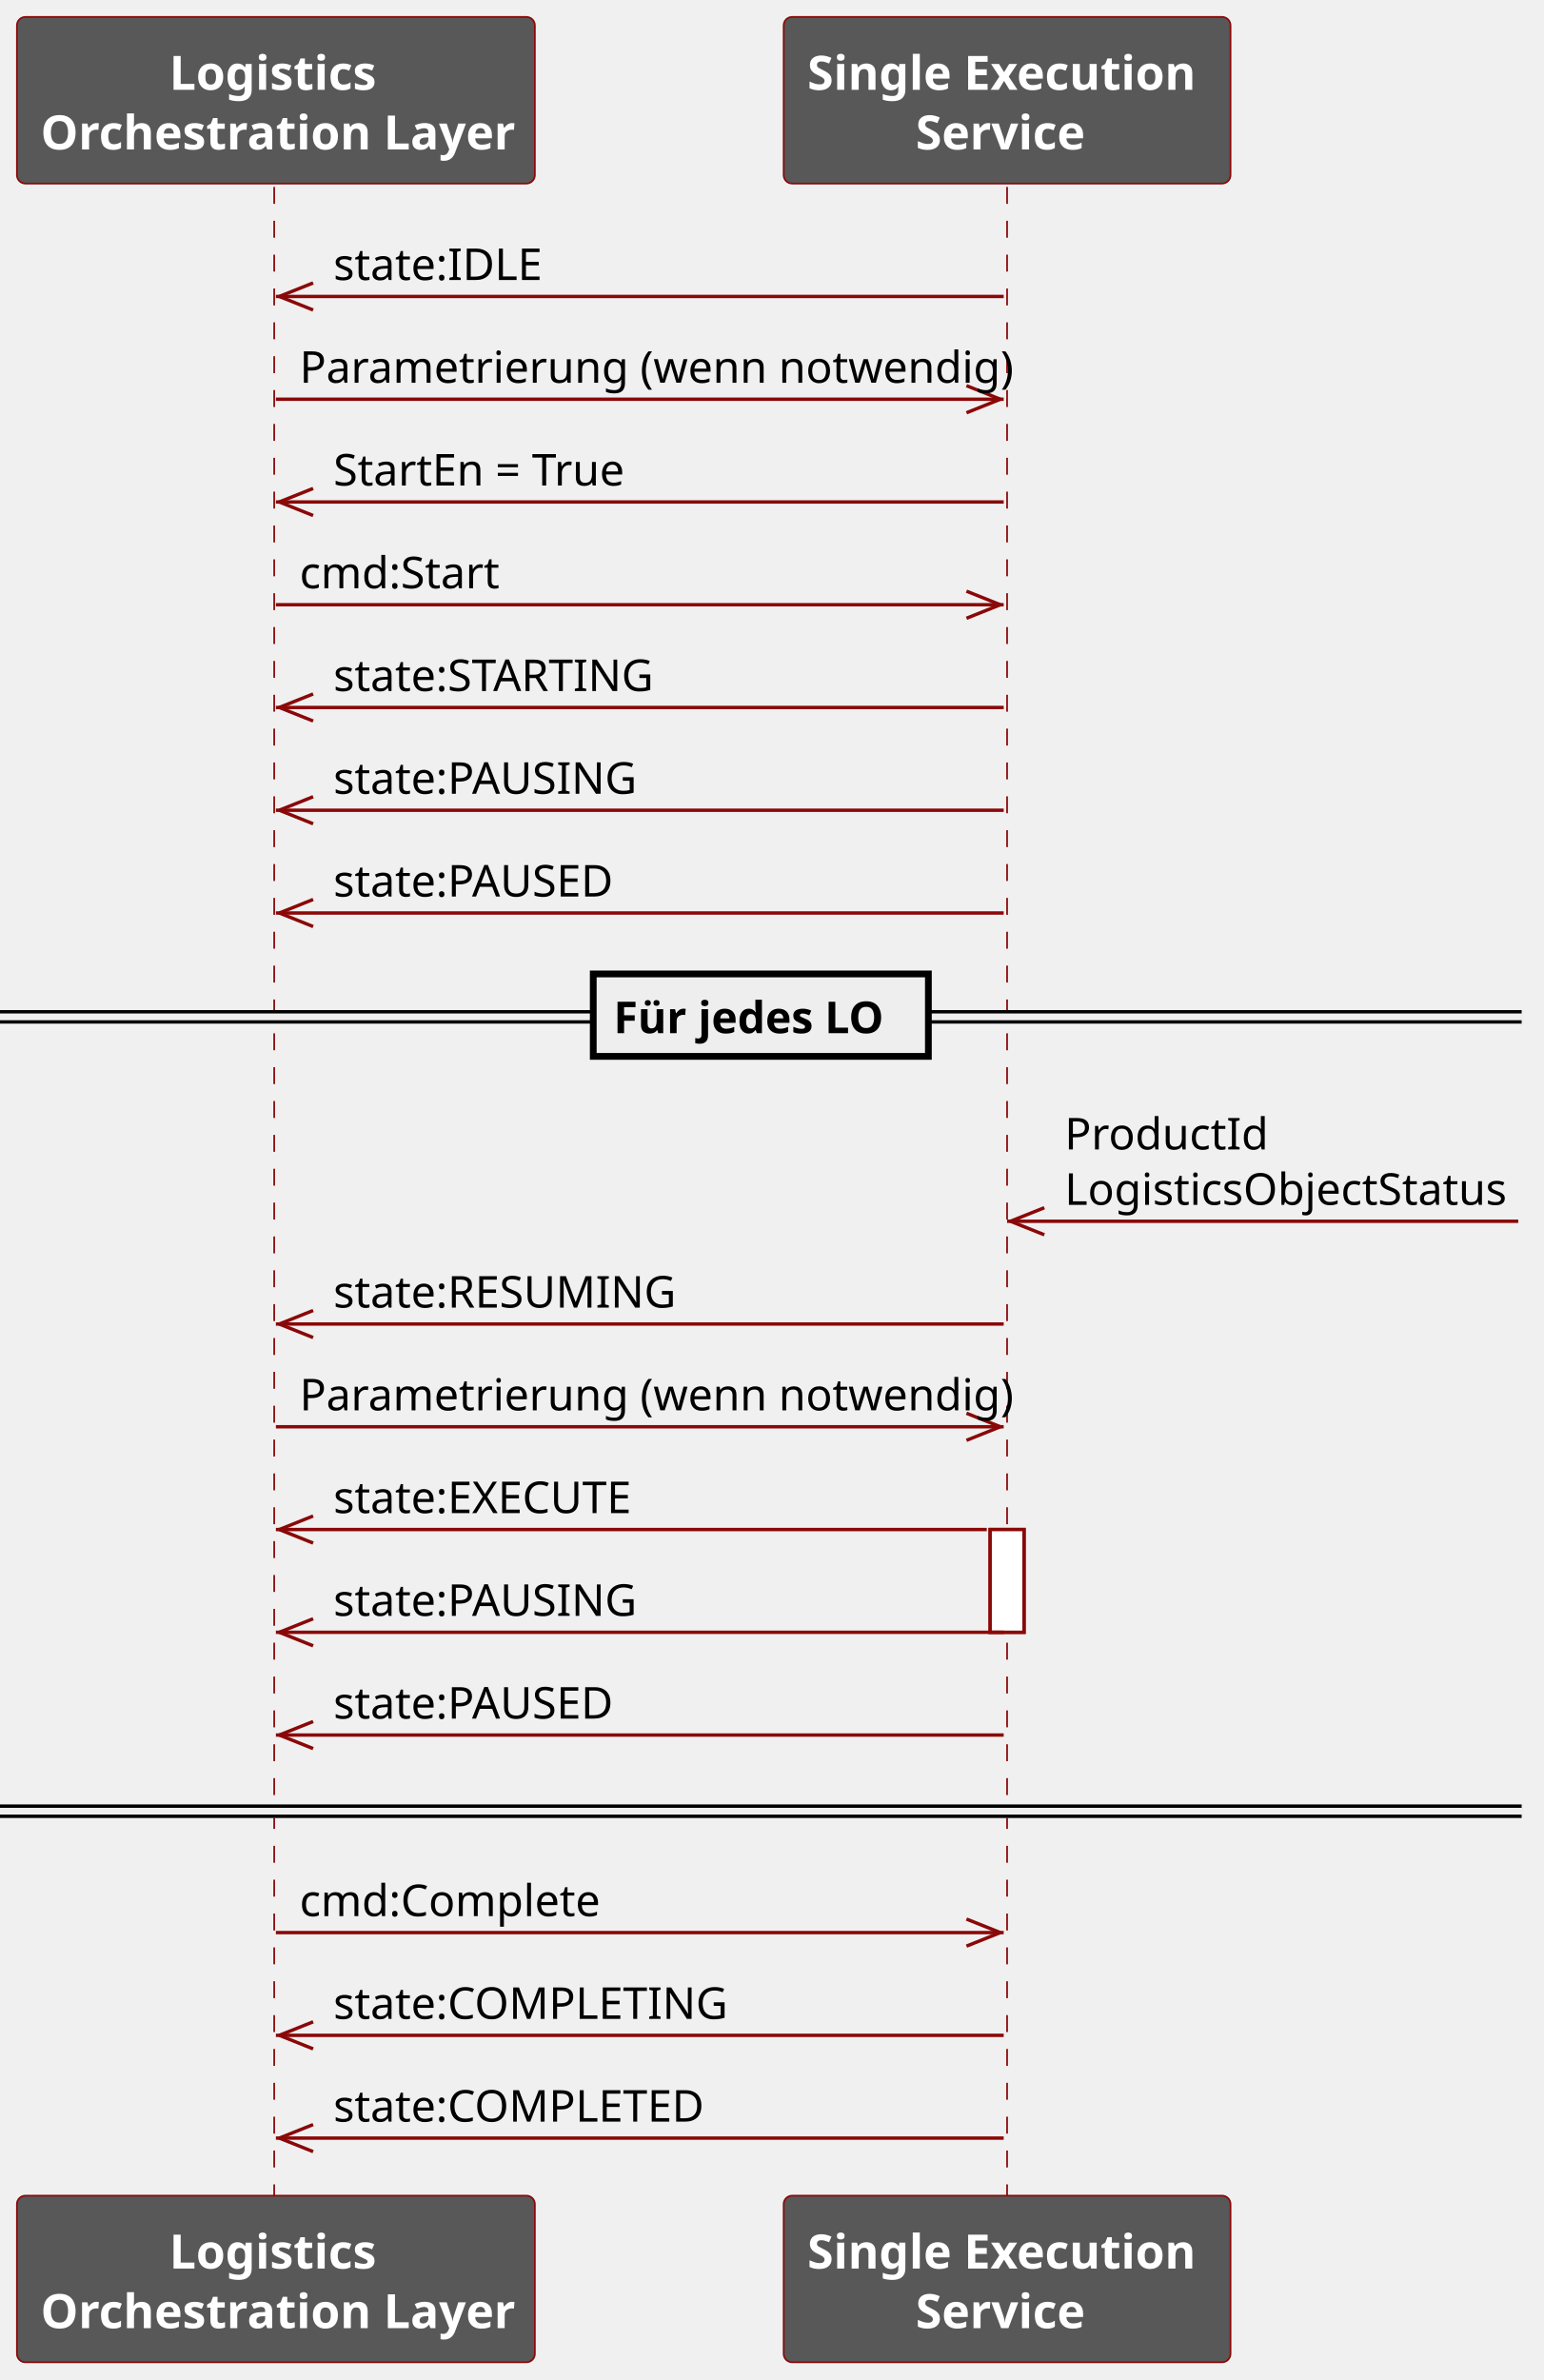
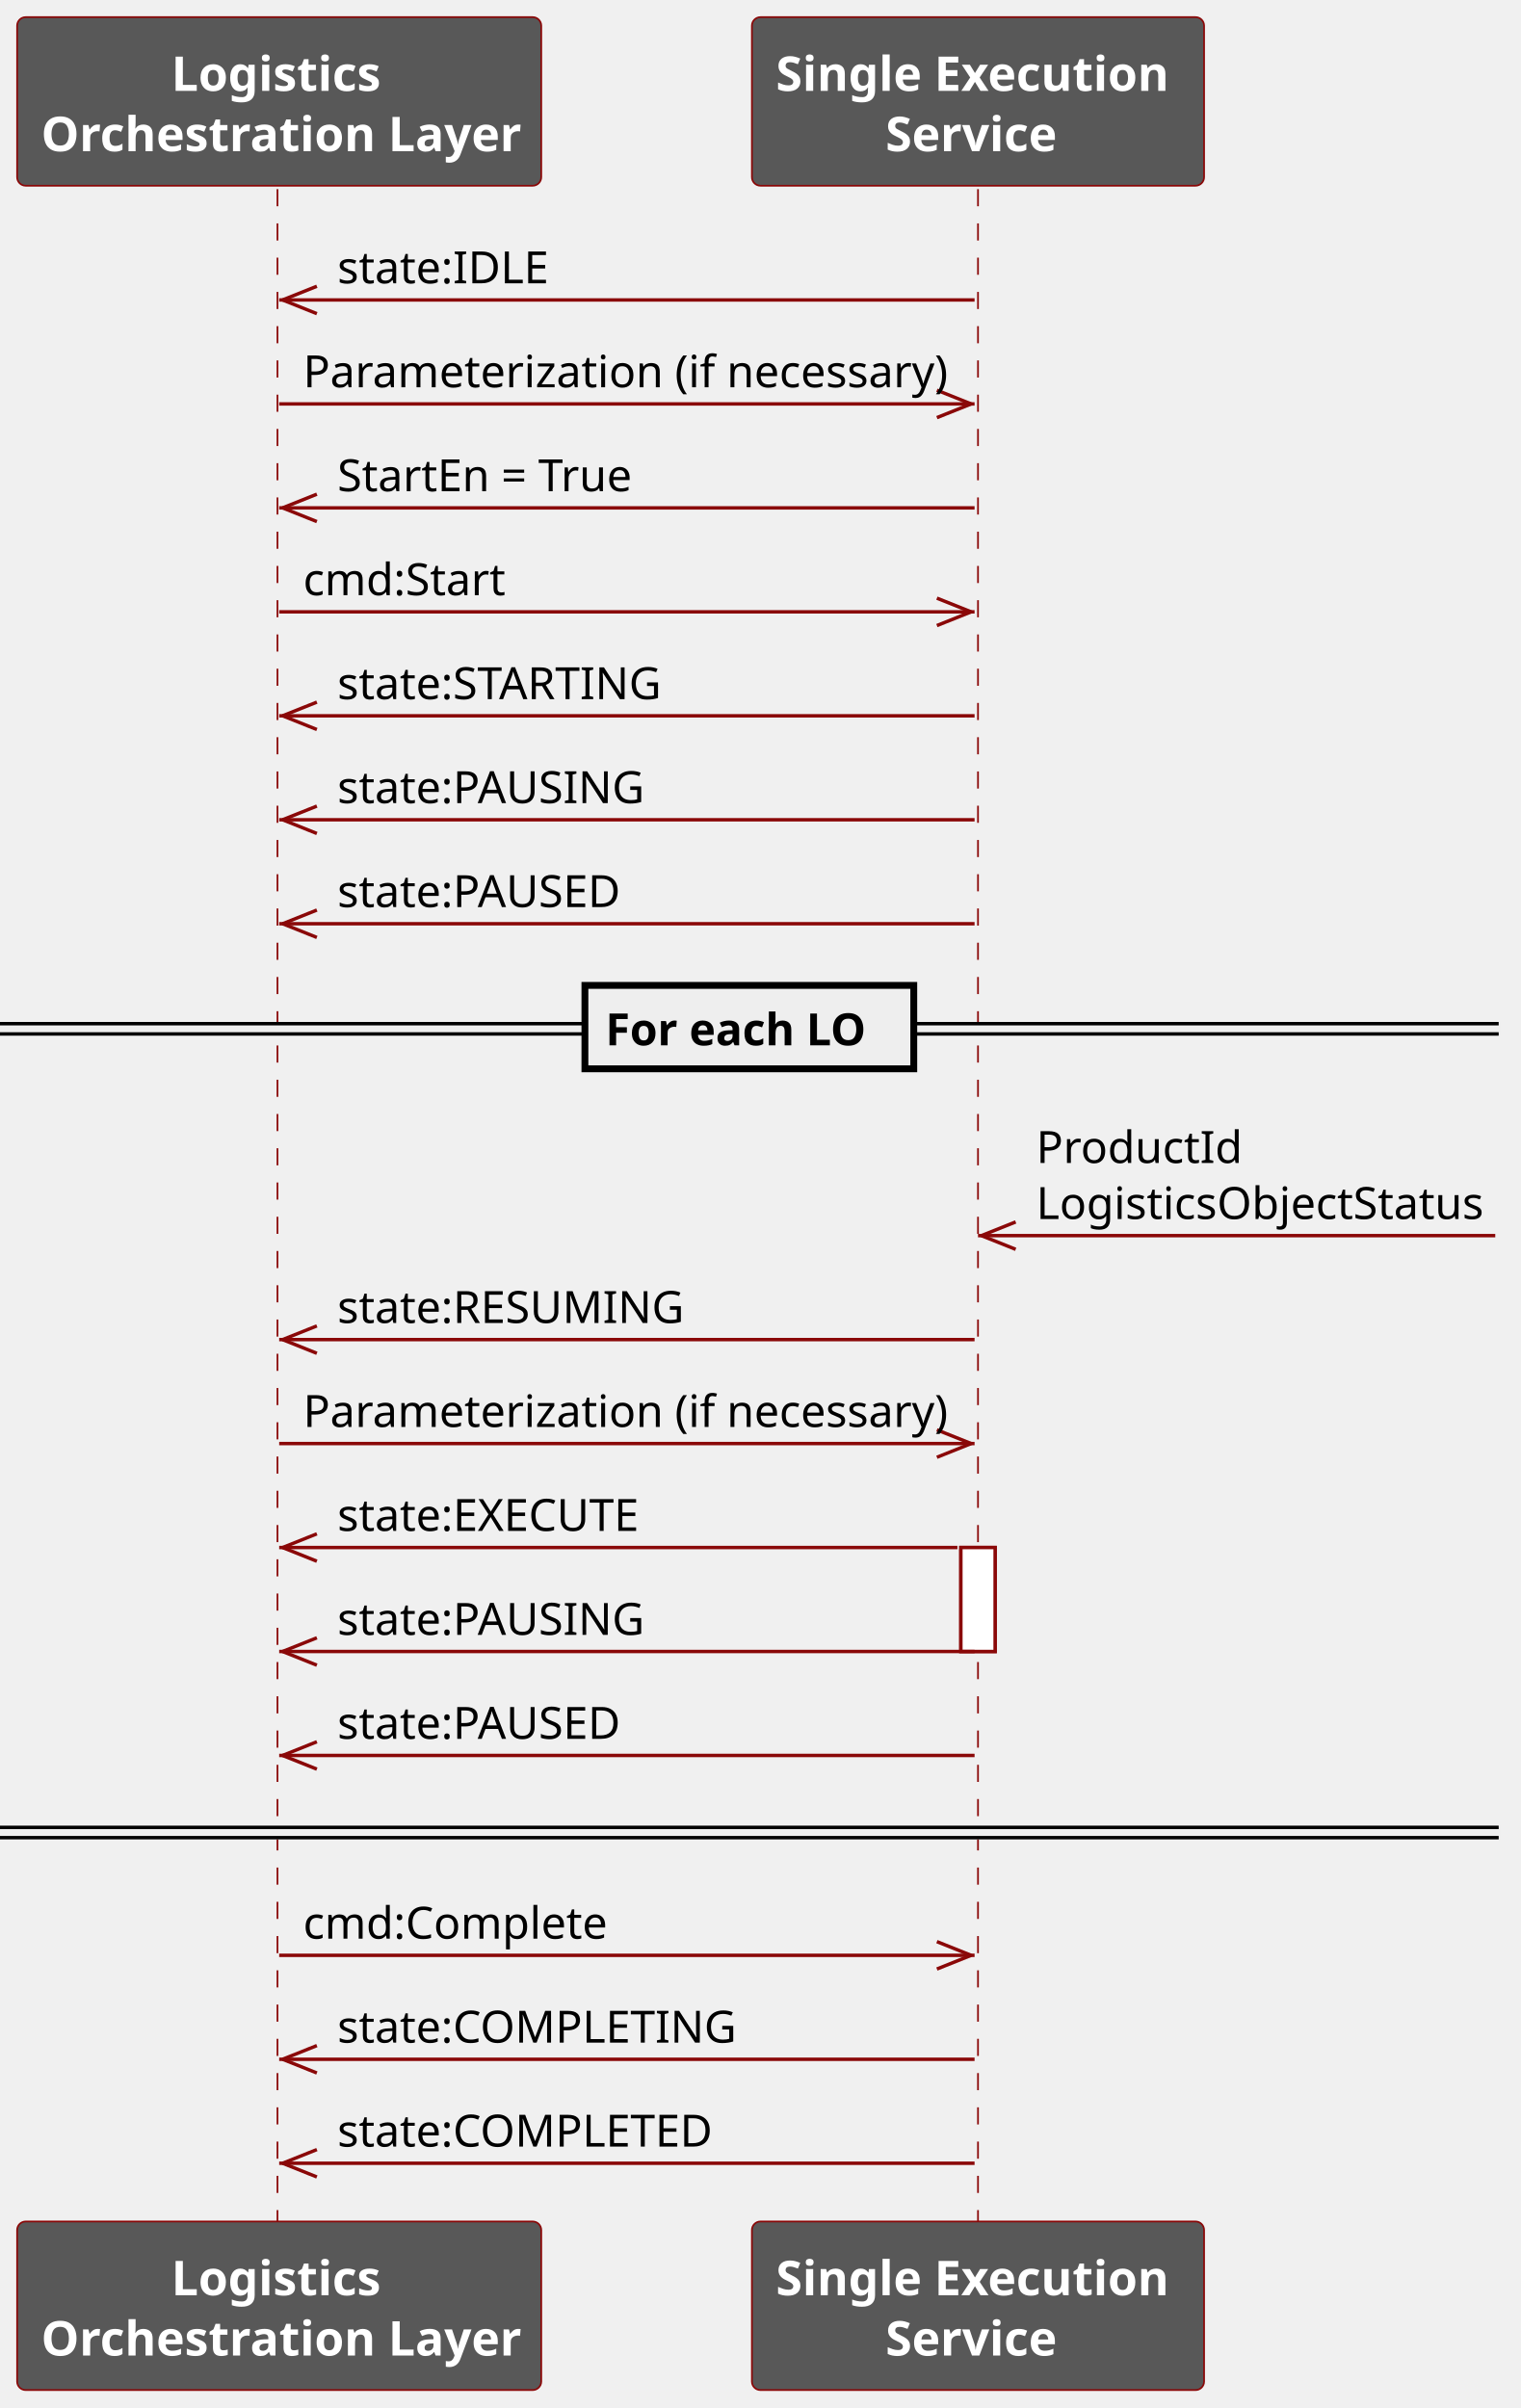
- <svg xmlns="http://www.w3.org/2000/svg" contentStyleType="text/css" height="703px" preserveAspectRatio="none" style="width:456px;height:703px;background:#FFFFFF;" version="1.1" viewBox="0 0 456 703" width="456px" zoomAndPan="magnify">
+ <svg xmlns="http://www.w3.org/2000/svg" contentStyleType="text/css" height="703px" preserveAspectRatio="none" style="width:444px;height:703px;background:#FFFFFF;" version="1.1" viewBox="0 0 444 703" width="444px" zoomAndPan="magnify">
  <defs />
  <g>
-     <rect fill="#FFFFFF" height="30.352" style="stroke:#8A0808;stroke-width:1.0;" width="10" x="292.5" y="451.789" />
+     <rect fill="#FFFFFF" height="30.352" style="stroke:#8A0808;stroke-width:1.0;" width="10" x="280.5" y="451.789" />
    <line style="stroke:#8A0808;stroke-width:0.5;stroke-dasharray:5.0,5.0;" x1="81" x2="81" y1="55.219" y2="649.547" />
-     <line style="stroke:#8A0808;stroke-width:0.5;stroke-dasharray:5.0,5.0;" x1="297.5" x2="297.5" y1="55.219" y2="649.547" />
+     <line style="stroke:#8A0808;stroke-width:0.5;stroke-dasharray:5.0,5.0;" x1="285.5" x2="285.5" y1="55.219" y2="649.547" />
    <rect fill="#585858" height="49.219" rx="2.5" ry="2.5" style="stroke:#8A0808;stroke-width:0.5;" width="153" x="5" y="5" />
    <text fill="#FFFFFF" font-family="sans-serif" font-size="14" font-weight="bold" lengthAdjust="spacing" textLength="63" x="50" y="26.533">Logistics</text>
    <text fill="#FFFFFF" font-family="sans-serif" font-size="14" font-weight="bold" lengthAdjust="spacing" textLength="139" x="12" y="44.143">Orchestration Layer</text>
    <rect fill="#585858" height="49.219" rx="2.5" ry="2.5" style="stroke:#8A0808;stroke-width:0.5;" width="153" x="5" y="648.547" />
    <text fill="#FFFFFF" font-family="sans-serif" font-size="14" font-weight="bold" lengthAdjust="spacing" textLength="63" x="50" y="670.08">Logistics</text>
    <text fill="#FFFFFF" font-family="sans-serif" font-size="14" font-weight="bold" lengthAdjust="spacing" textLength="139" x="12" y="687.689">Orchestration Layer</text>
-     <rect fill="#585858" height="49.219" rx="2.5" ry="2.5" style="stroke:#8A0808;stroke-width:0.5;" width="132" x="231.5" y="5" />
-     <text fill="#FFFFFF" font-family="sans-serif" font-size="14" font-weight="bold" lengthAdjust="spacing" textLength="118" x="238.5" y="26.533">Single Execution</text>
-     <text fill="#FFFFFF" font-family="sans-serif" font-size="14" font-weight="bold" lengthAdjust="spacing" textLength="54" x="270.5" y="44.143">Service</text>
-     <rect fill="#585858" height="49.219" rx="2.5" ry="2.5" style="stroke:#8A0808;stroke-width:0.5;" width="132" x="231.5" y="648.547" />
-     <text fill="#FFFFFF" font-family="sans-serif" font-size="14" font-weight="bold" lengthAdjust="spacing" textLength="118" x="238.5" y="670.08">Single Execution</text>
-     <text fill="#FFFFFF" font-family="sans-serif" font-size="14" font-weight="bold" lengthAdjust="spacing" textLength="54" x="270.5" y="687.689">Service</text>
-     <rect fill="#FFFFFF" height="30.352" style="stroke:#8A0808;stroke-width:1.0;" width="10" x="292.5" y="451.789" />
+     <rect fill="#585858" height="49.219" rx="2.5" ry="2.5" style="stroke:#8A0808;stroke-width:0.5;" width="132" x="219.5" y="5" />
+     <text fill="#FFFFFF" font-family="sans-serif" font-size="14" font-weight="bold" lengthAdjust="spacing" textLength="118" x="226.5" y="26.533">Single Execution</text>
+     <text fill="#FFFFFF" font-family="sans-serif" font-size="14" font-weight="bold" lengthAdjust="spacing" textLength="54" x="258.5" y="44.143">Service</text>
+     <rect fill="#585858" height="49.219" rx="2.5" ry="2.5" style="stroke:#8A0808;stroke-width:0.5;" width="132" x="219.5" y="648.547" />
+     <text fill="#FFFFFF" font-family="sans-serif" font-size="14" font-weight="bold" lengthAdjust="spacing" textLength="118" x="226.5" y="670.08">Single Execution</text>
+     <text fill="#FFFFFF" font-family="sans-serif" font-size="14" font-weight="bold" lengthAdjust="spacing" textLength="54" x="258.5" y="687.689">Service</text>
+     <rect fill="#FFFFFF" height="30.352" style="stroke:#8A0808;stroke-width:1.0;" width="10" x="280.5" y="451.789" />
    <line style="stroke:#8A0808;stroke-width:1.0;" x1="82.5" x2="92.5" y1="87.57" y2="83.57" />
    <line style="stroke:#8A0808;stroke-width:1.0;" x1="82.5" x2="92.5" y1="87.57" y2="91.57" />
-     <line style="stroke:#8A0808;stroke-width:1.0;" x1="81.5" x2="296.5" y1="87.57" y2="87.57" />
+     <line style="stroke:#8A0808;stroke-width:1.0;" x1="81.5" x2="284.5" y1="87.57" y2="87.57" />
    <text fill="#000000" font-family="sans-serif" font-size="13" lengthAdjust="spacing" textLength="61" x="98.5" y="82.714">state:IDLE</text>
-     <line style="stroke:#8A0808;stroke-width:1.0;" x1="295.5" x2="285.5" y1="117.922" y2="113.922" />
-     <line style="stroke:#8A0808;stroke-width:1.0;" x1="295.5" x2="285.5" y1="117.922" y2="121.922" />
-     <line style="stroke:#8A0808;stroke-width:1.0;" x1="81.5" x2="296.5" y1="117.922" y2="117.922" />
-     <text fill="#000000" font-family="sans-serif" font-size="13" lengthAdjust="spacing" textLength="192" x="88.5" y="113.065">Parametrierung (wenn notwendig)</text>
+     <line style="stroke:#8A0808;stroke-width:1.0;" x1="283.5" x2="273.5" y1="117.922" y2="113.922" />
+     <line style="stroke:#8A0808;stroke-width:1.0;" x1="283.5" x2="273.5" y1="117.922" y2="121.922" />
+     <line style="stroke:#8A0808;stroke-width:1.0;" x1="81.5" x2="284.5" y1="117.922" y2="117.922" />
+     <text fill="#000000" font-family="sans-serif" font-size="13" lengthAdjust="spacing" textLength="180" x="88.5" y="113.065">Parameterization (if necessary)</text>
    <line style="stroke:#8A0808;stroke-width:1.0;" x1="82.5" x2="92.5" y1="148.273" y2="144.273" />
    <line style="stroke:#8A0808;stroke-width:1.0;" x1="82.5" x2="92.5" y1="148.273" y2="152.273" />
-     <line style="stroke:#8A0808;stroke-width:1.0;" x1="81.5" x2="296.5" y1="148.273" y2="148.273" />
+     <line style="stroke:#8A0808;stroke-width:1.0;" x1="81.5" x2="284.5" y1="148.273" y2="148.273" />
    <text fill="#000000" font-family="sans-serif" font-size="13" lengthAdjust="spacing" textLength="85" x="98.5" y="143.417">StartEn = True</text>
-     <line style="stroke:#8A0808;stroke-width:1.0;" x1="295.5" x2="285.5" y1="178.625" y2="174.625" />
-     <line style="stroke:#8A0808;stroke-width:1.0;" x1="295.5" x2="285.5" y1="178.625" y2="182.625" />
-     <line style="stroke:#8A0808;stroke-width:1.0;" x1="81.5" x2="296.5" y1="178.625" y2="178.625" />
+     <line style="stroke:#8A0808;stroke-width:1.0;" x1="283.5" x2="273.5" y1="178.625" y2="174.625" />
+     <line style="stroke:#8A0808;stroke-width:1.0;" x1="283.5" x2="273.5" y1="178.625" y2="182.625" />
+     <line style="stroke:#8A0808;stroke-width:1.0;" x1="81.5" x2="284.5" y1="178.625" y2="178.625" />
    <text fill="#000000" font-family="sans-serif" font-size="13" lengthAdjust="spacing" textLength="57" x="88.5" y="173.769">cmd:Start</text>
    <line style="stroke:#8A0808;stroke-width:1.0;" x1="82.5" x2="92.5" y1="208.977" y2="204.977" />
    <line style="stroke:#8A0808;stroke-width:1.0;" x1="82.5" x2="92.5" y1="208.977" y2="212.977" />
-     <line style="stroke:#8A0808;stroke-width:1.0;" x1="81.5" x2="296.5" y1="208.977" y2="208.977" />
+     <line style="stroke:#8A0808;stroke-width:1.0;" x1="81.5" x2="284.5" y1="208.977" y2="208.977" />
    <text fill="#000000" font-family="sans-serif" font-size="13" lengthAdjust="spacing" textLength="96" x="98.5" y="204.12">state:STARTING</text>
    <line style="stroke:#8A0808;stroke-width:1.0;" x1="82.5" x2="92.5" y1="239.328" y2="235.328" />
    <line style="stroke:#8A0808;stroke-width:1.0;" x1="82.5" x2="92.5" y1="239.328" y2="243.328" />
-     <line style="stroke:#8A0808;stroke-width:1.0;" x1="81.5" x2="296.5" y1="239.328" y2="239.328" />
+     <line style="stroke:#8A0808;stroke-width:1.0;" x1="81.5" x2="284.5" y1="239.328" y2="239.328" />
    <text fill="#000000" font-family="sans-serif" font-size="13" lengthAdjust="spacing" textLength="91" x="98.5" y="234.472">state:PAUSING</text>
    <line style="stroke:#8A0808;stroke-width:1.0;" x1="82.5" x2="92.5" y1="269.68" y2="265.68" />
    <line style="stroke:#8A0808;stroke-width:1.0;" x1="82.5" x2="92.5" y1="269.68" y2="273.68" />
-     <line style="stroke:#8A0808;stroke-width:1.0;" x1="81.5" x2="296.5" y1="269.68" y2="269.68" />
+     <line style="stroke:#8A0808;stroke-width:1.0;" x1="81.5" x2="284.5" y1="269.68" y2="269.68" />
    <text fill="#000000" font-family="sans-serif" font-size="13" lengthAdjust="spacing" textLength="87" x="98.5" y="264.823">state:PAUSED</text>
-     <rect fill="#EEEEEE" height="3" style="stroke:#EEEEEE;stroke-width:1.0;" width="449.5" x="0" y="298.856" />
-     <line style="stroke:#000000;stroke-width:1.0;" x1="0" x2="449.5" y1="298.856" y2="298.856" />
-     <line style="stroke:#000000;stroke-width:1.0;" x1="0" x2="449.5" y1="301.856" y2="301.856" />
-     <rect fill="#EEEEEE" height="24.352" style="stroke:#000000;stroke-width:2.0;" width="99" x="175.25" y="287.68" />
-     <text fill="#000000" font-family="sans-serif" font-size="13" font-weight="bold" lengthAdjust="spacing" textLength="81" x="181.25" y="305.175">Für jedes LO</text>
-     <line style="stroke:#8A0808;stroke-width:1.0;" x1="298.5" x2="308.5" y1="360.734" y2="356.734" />
-     <line style="stroke:#8A0808;stroke-width:1.0;" x1="298.5" x2="308.5" y1="360.734" y2="364.734" />
-     <line style="stroke:#8A0808;stroke-width:1.0;" x1="297.5" x2="448.5" y1="360.734" y2="360.734" />
-     <text fill="#000000" font-family="sans-serif" font-size="13" lengthAdjust="spacing" textLength="55" x="314.5" y="339.526">ProductId</text>
-     <text fill="#000000" font-family="sans-serif" font-size="13" lengthAdjust="spacing" textLength="128" x="314.5" y="355.878">LogisticsObjectStatus</text>
+     <rect fill="#EEEEEE" height="3" style="stroke:#EEEEEE;stroke-width:1.0;" width="437.5" x="0" y="298.856" />
+     <line style="stroke:#000000;stroke-width:1.0;" x1="0" x2="437.5" y1="298.856" y2="298.856" />
+     <line style="stroke:#000000;stroke-width:1.0;" x1="0" x2="437.5" y1="301.856" y2="301.856" />
+     <rect fill="#EEEEEE" height="24.352" style="stroke:#000000;stroke-width:2.0;" width="96" x="170.75" y="287.68" />
+     <text fill="#000000" font-family="sans-serif" font-size="13" font-weight="bold" lengthAdjust="spacing" textLength="78" x="176.75" y="305.175">For each LO</text>
+     <line style="stroke:#8A0808;stroke-width:1.0;" x1="286.5" x2="296.5" y1="360.734" y2="356.734" />
+     <line style="stroke:#8A0808;stroke-width:1.0;" x1="286.5" x2="296.5" y1="360.734" y2="364.734" />
+     <line style="stroke:#8A0808;stroke-width:1.0;" x1="285.5" x2="436.5" y1="360.734" y2="360.734" />
+     <text fill="#000000" font-family="sans-serif" font-size="13" lengthAdjust="spacing" textLength="55" x="302.5" y="339.526">ProductId</text>
+     <text fill="#000000" font-family="sans-serif" font-size="13" lengthAdjust="spacing" textLength="128" x="302.5" y="355.878">LogisticsObjectStatus</text>
    <line style="stroke:#8A0808;stroke-width:1.0;" x1="82.5" x2="92.5" y1="391.086" y2="387.086" />
    <line style="stroke:#8A0808;stroke-width:1.0;" x1="82.5" x2="92.5" y1="391.086" y2="395.086" />
-     <line style="stroke:#8A0808;stroke-width:1.0;" x1="81.5" x2="296.5" y1="391.086" y2="391.086" />
+     <line style="stroke:#8A0808;stroke-width:1.0;" x1="81.5" x2="284.5" y1="391.086" y2="391.086" />
    <text fill="#000000" font-family="sans-serif" font-size="13" lengthAdjust="spacing" textLength="102" x="98.5" y="386.229">state:RESUMING</text>
-     <line style="stroke:#8A0808;stroke-width:1.0;" x1="295.5" x2="285.5" y1="421.438" y2="417.438" />
-     <line style="stroke:#8A0808;stroke-width:1.0;" x1="295.5" x2="285.5" y1="421.438" y2="425.438" />
-     <line style="stroke:#8A0808;stroke-width:1.0;" x1="81.5" x2="296.5" y1="421.438" y2="421.438" />
-     <text fill="#000000" font-family="sans-serif" font-size="13" lengthAdjust="spacing" textLength="192" x="88.5" y="416.581">Parametrierung (wenn notwendig)</text>
+     <line style="stroke:#8A0808;stroke-width:1.0;" x1="283.5" x2="273.5" y1="421.438" y2="417.438" />
+     <line style="stroke:#8A0808;stroke-width:1.0;" x1="283.5" x2="273.5" y1="421.438" y2="425.438" />
+     <line style="stroke:#8A0808;stroke-width:1.0;" x1="81.5" x2="284.5" y1="421.438" y2="421.438" />
+     <text fill="#000000" font-family="sans-serif" font-size="13" lengthAdjust="spacing" textLength="180" x="88.5" y="416.581">Parameterization (if necessary)</text>
    <line style="stroke:#8A0808;stroke-width:1.0;" x1="82.5" x2="92.5" y1="451.789" y2="447.789" />
    <line style="stroke:#8A0808;stroke-width:1.0;" x1="82.5" x2="92.5" y1="451.789" y2="455.789" />
-     <line style="stroke:#8A0808;stroke-width:1.0;" x1="81.5" x2="291.5" y1="451.789" y2="451.789" />
+     <line style="stroke:#8A0808;stroke-width:1.0;" x1="81.5" x2="279.5" y1="451.789" y2="451.789" />
    <text fill="#000000" font-family="sans-serif" font-size="13" lengthAdjust="spacing" textLength="92" x="98.5" y="446.933">state:EXECUTE</text>
    <line style="stroke:#8A0808;stroke-width:1.0;" x1="82.5" x2="92.5" y1="482.141" y2="478.141" />
    <line style="stroke:#8A0808;stroke-width:1.0;" x1="82.5" x2="92.5" y1="482.141" y2="486.141" />
-     <line style="stroke:#8A0808;stroke-width:1.0;" x1="81.5" x2="296.5" y1="482.141" y2="482.141" />
+     <line style="stroke:#8A0808;stroke-width:1.0;" x1="81.5" x2="284.5" y1="482.141" y2="482.141" />
    <text fill="#000000" font-family="sans-serif" font-size="13" lengthAdjust="spacing" textLength="91" x="98.5" y="477.284">state:PAUSING</text>
    <line style="stroke:#8A0808;stroke-width:1.0;" x1="82.5" x2="92.5" y1="512.492" y2="508.492" />
    <line style="stroke:#8A0808;stroke-width:1.0;" x1="82.5" x2="92.5" y1="512.492" y2="516.492" />
-     <line style="stroke:#8A0808;stroke-width:1.0;" x1="81.5" x2="296.5" y1="512.492" y2="512.492" />
+     <line style="stroke:#8A0808;stroke-width:1.0;" x1="81.5" x2="284.5" y1="512.492" y2="512.492" />
    <text fill="#000000" font-family="sans-serif" font-size="13" lengthAdjust="spacing" textLength="87" x="98.5" y="507.636">state:PAUSED</text>
-     <rect fill="#EEEEEE" height="3" style="stroke:#EEEEEE;stroke-width:1.0;" width="449.5" x="0" y="533.492" />
-     <line style="stroke:#000000;stroke-width:1.0;" x1="0" x2="449.5" y1="533.492" y2="533.492" />
-     <line style="stroke:#000000;stroke-width:1.0;" x1="0" x2="449.5" y1="536.492" y2="536.492" />
-     <line style="stroke:#8A0808;stroke-width:1.0;" x1="295.5" x2="285.5" y1="570.844" y2="566.844" />
-     <line style="stroke:#8A0808;stroke-width:1.0;" x1="295.5" x2="285.5" y1="570.844" y2="574.844" />
-     <line style="stroke:#8A0808;stroke-width:1.0;" x1="81.5" x2="296.5" y1="570.844" y2="570.844" />
+     <rect fill="#EEEEEE" height="3" style="stroke:#EEEEEE;stroke-width:1.0;" width="437.5" x="0" y="533.492" />
+     <line style="stroke:#000000;stroke-width:1.0;" x1="0" x2="437.5" y1="533.492" y2="533.492" />
+     <line style="stroke:#000000;stroke-width:1.0;" x1="0" x2="437.5" y1="536.492" y2="536.492" />
+     <line style="stroke:#8A0808;stroke-width:1.0;" x1="283.5" x2="273.5" y1="570.844" y2="566.844" />
+     <line style="stroke:#8A0808;stroke-width:1.0;" x1="283.5" x2="273.5" y1="570.844" y2="574.844" />
+     <line style="stroke:#8A0808;stroke-width:1.0;" x1="81.5" x2="284.5" y1="570.844" y2="570.844" />
    <text fill="#000000" font-family="sans-serif" font-size="13" lengthAdjust="spacing" textLength="84" x="88.5" y="565.987">cmd:Complete</text>
    <line style="stroke:#8A0808;stroke-width:1.0;" x1="82.5" x2="92.5" y1="601.195" y2="597.195" />
    <line style="stroke:#8A0808;stroke-width:1.0;" x1="82.5" x2="92.5" y1="601.195" y2="605.195" />
-     <line style="stroke:#8A0808;stroke-width:1.0;" x1="81.5" x2="296.5" y1="601.195" y2="601.195" />
+     <line style="stroke:#8A0808;stroke-width:1.0;" x1="81.5" x2="284.5" y1="601.195" y2="601.195" />
    <text fill="#000000" font-family="sans-serif" font-size="13" lengthAdjust="spacing" textLength="117" x="98.5" y="596.339">state:COMPLETING</text>
    <line style="stroke:#8A0808;stroke-width:1.0;" x1="82.5" x2="92.5" y1="631.547" y2="627.547" />
    <line style="stroke:#8A0808;stroke-width:1.0;" x1="82.5" x2="92.5" y1="631.547" y2="635.547" />
-     <line style="stroke:#8A0808;stroke-width:1.0;" x1="81.5" x2="296.5" y1="631.547" y2="631.547" />
+     <line style="stroke:#8A0808;stroke-width:1.0;" x1="81.5" x2="284.5" y1="631.547" y2="631.547" />
    <text fill="#000000" font-family="sans-serif" font-size="13" lengthAdjust="spacing" textLength="113" x="98.5" y="626.69">state:COMPLETED</text>
  </g>
</svg>
